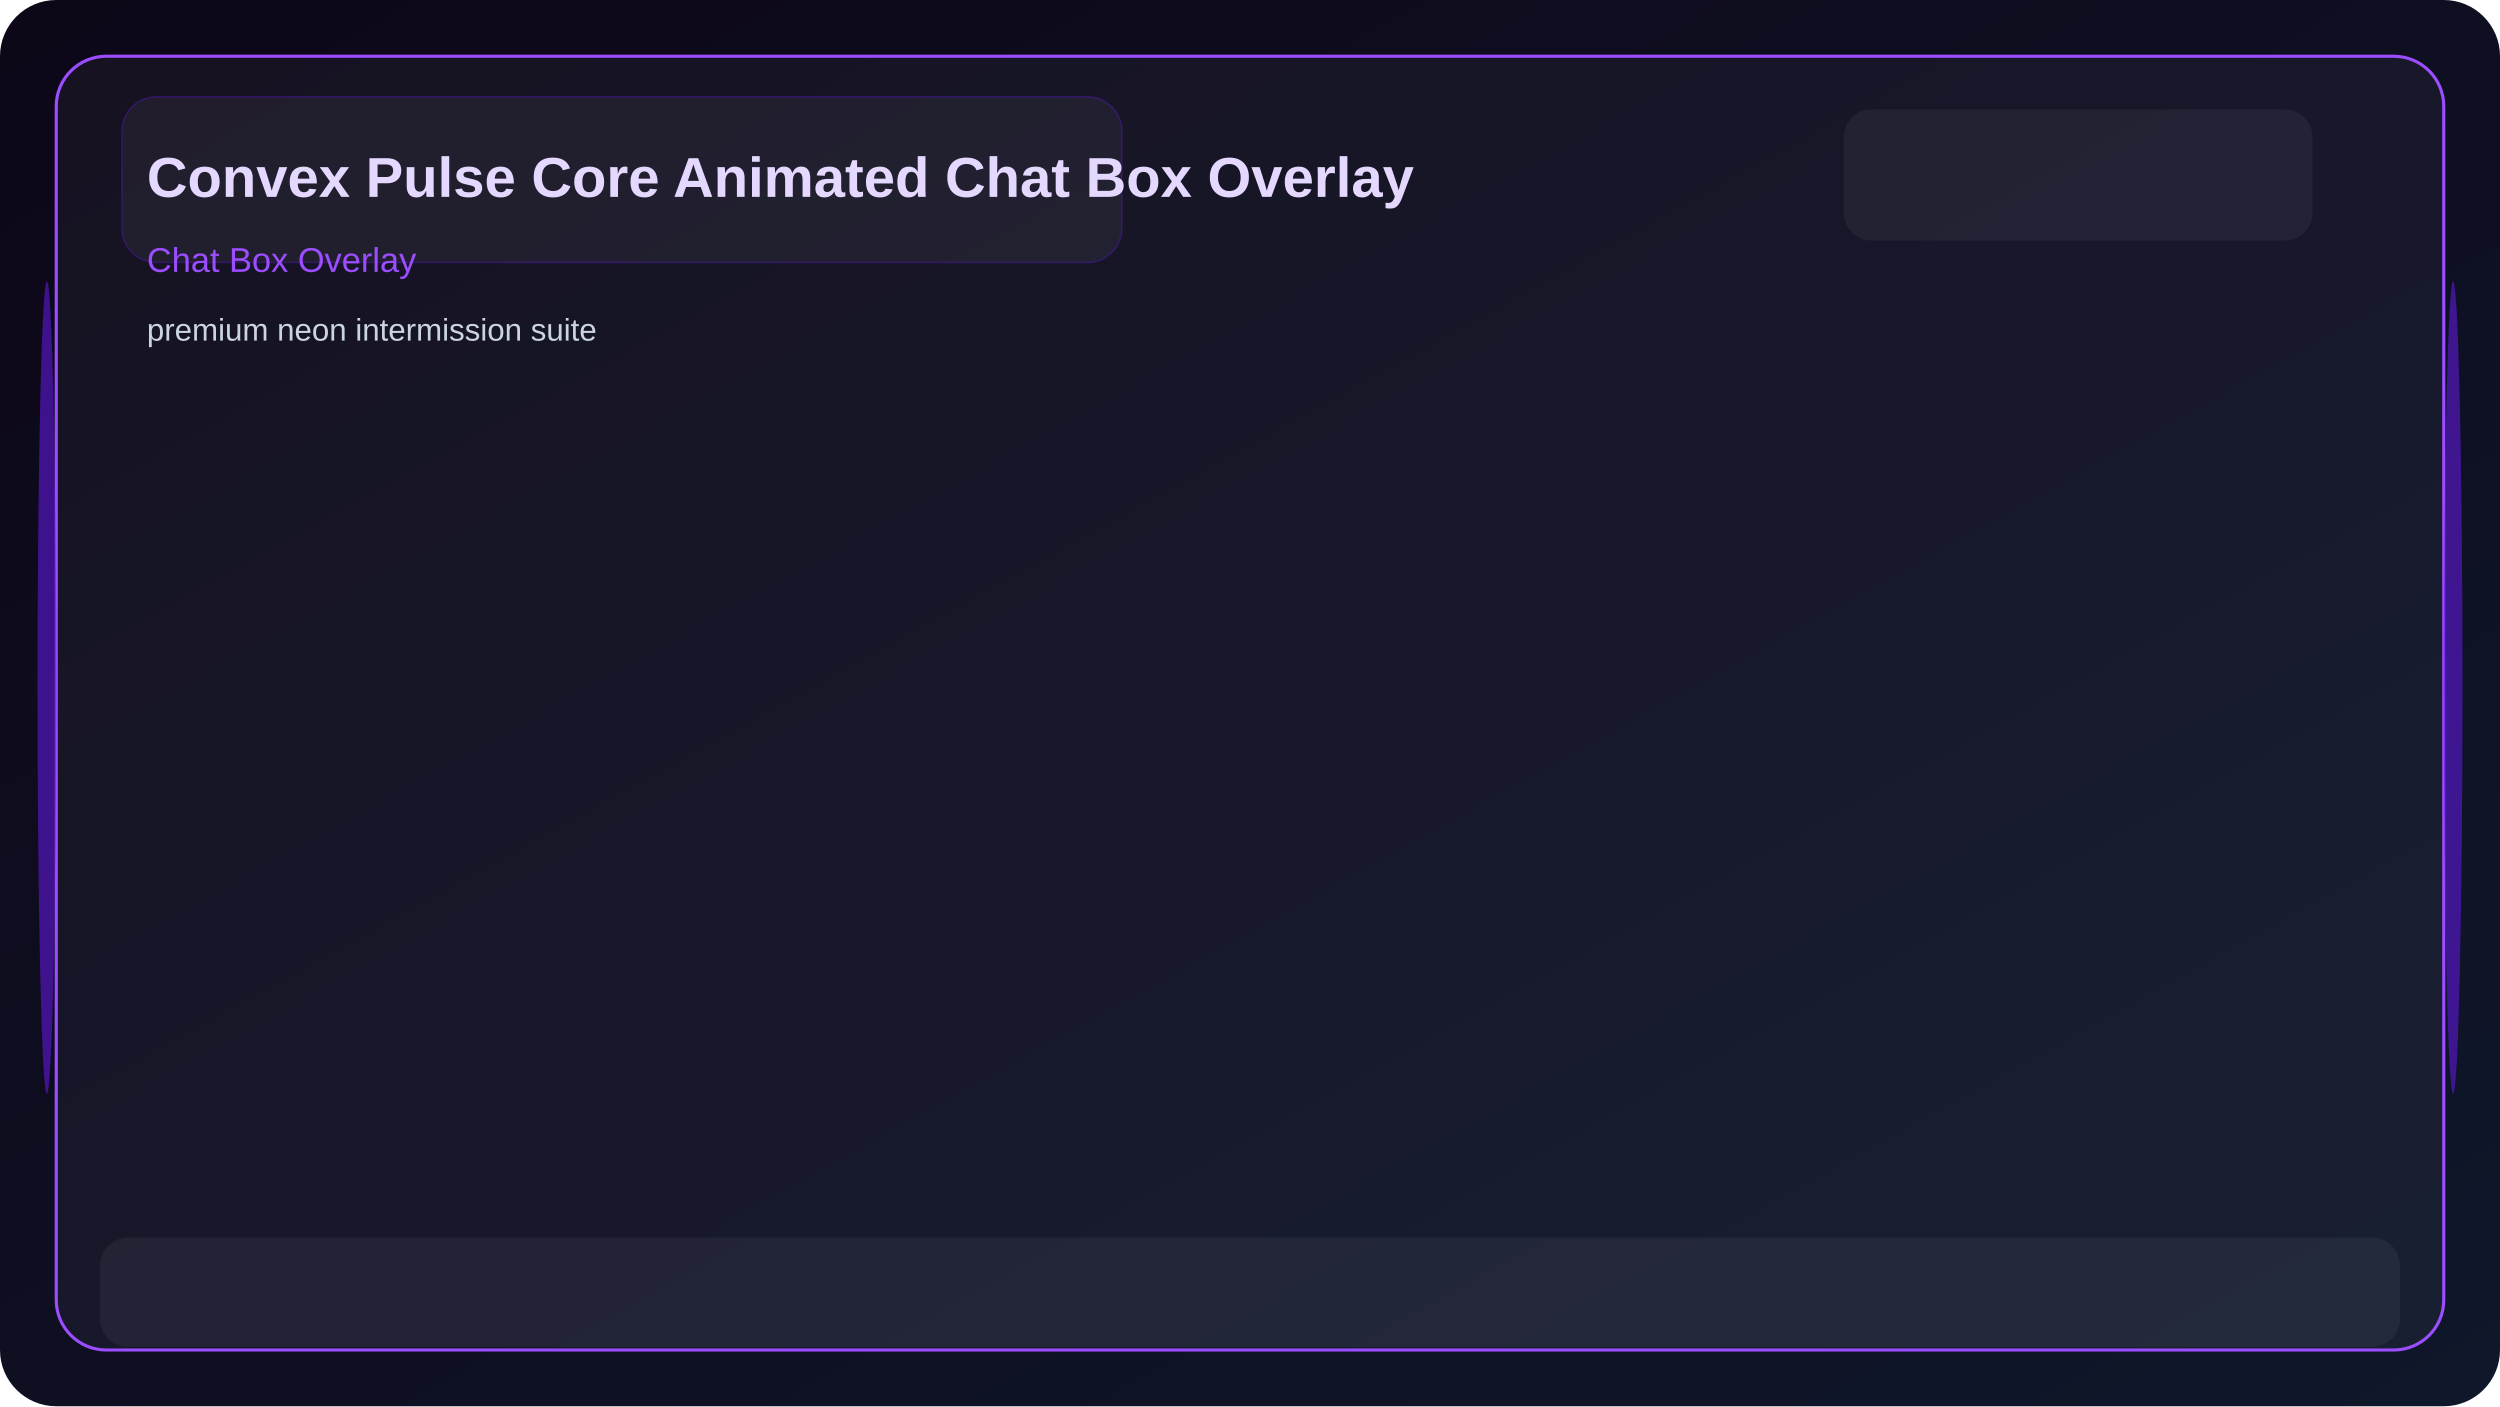
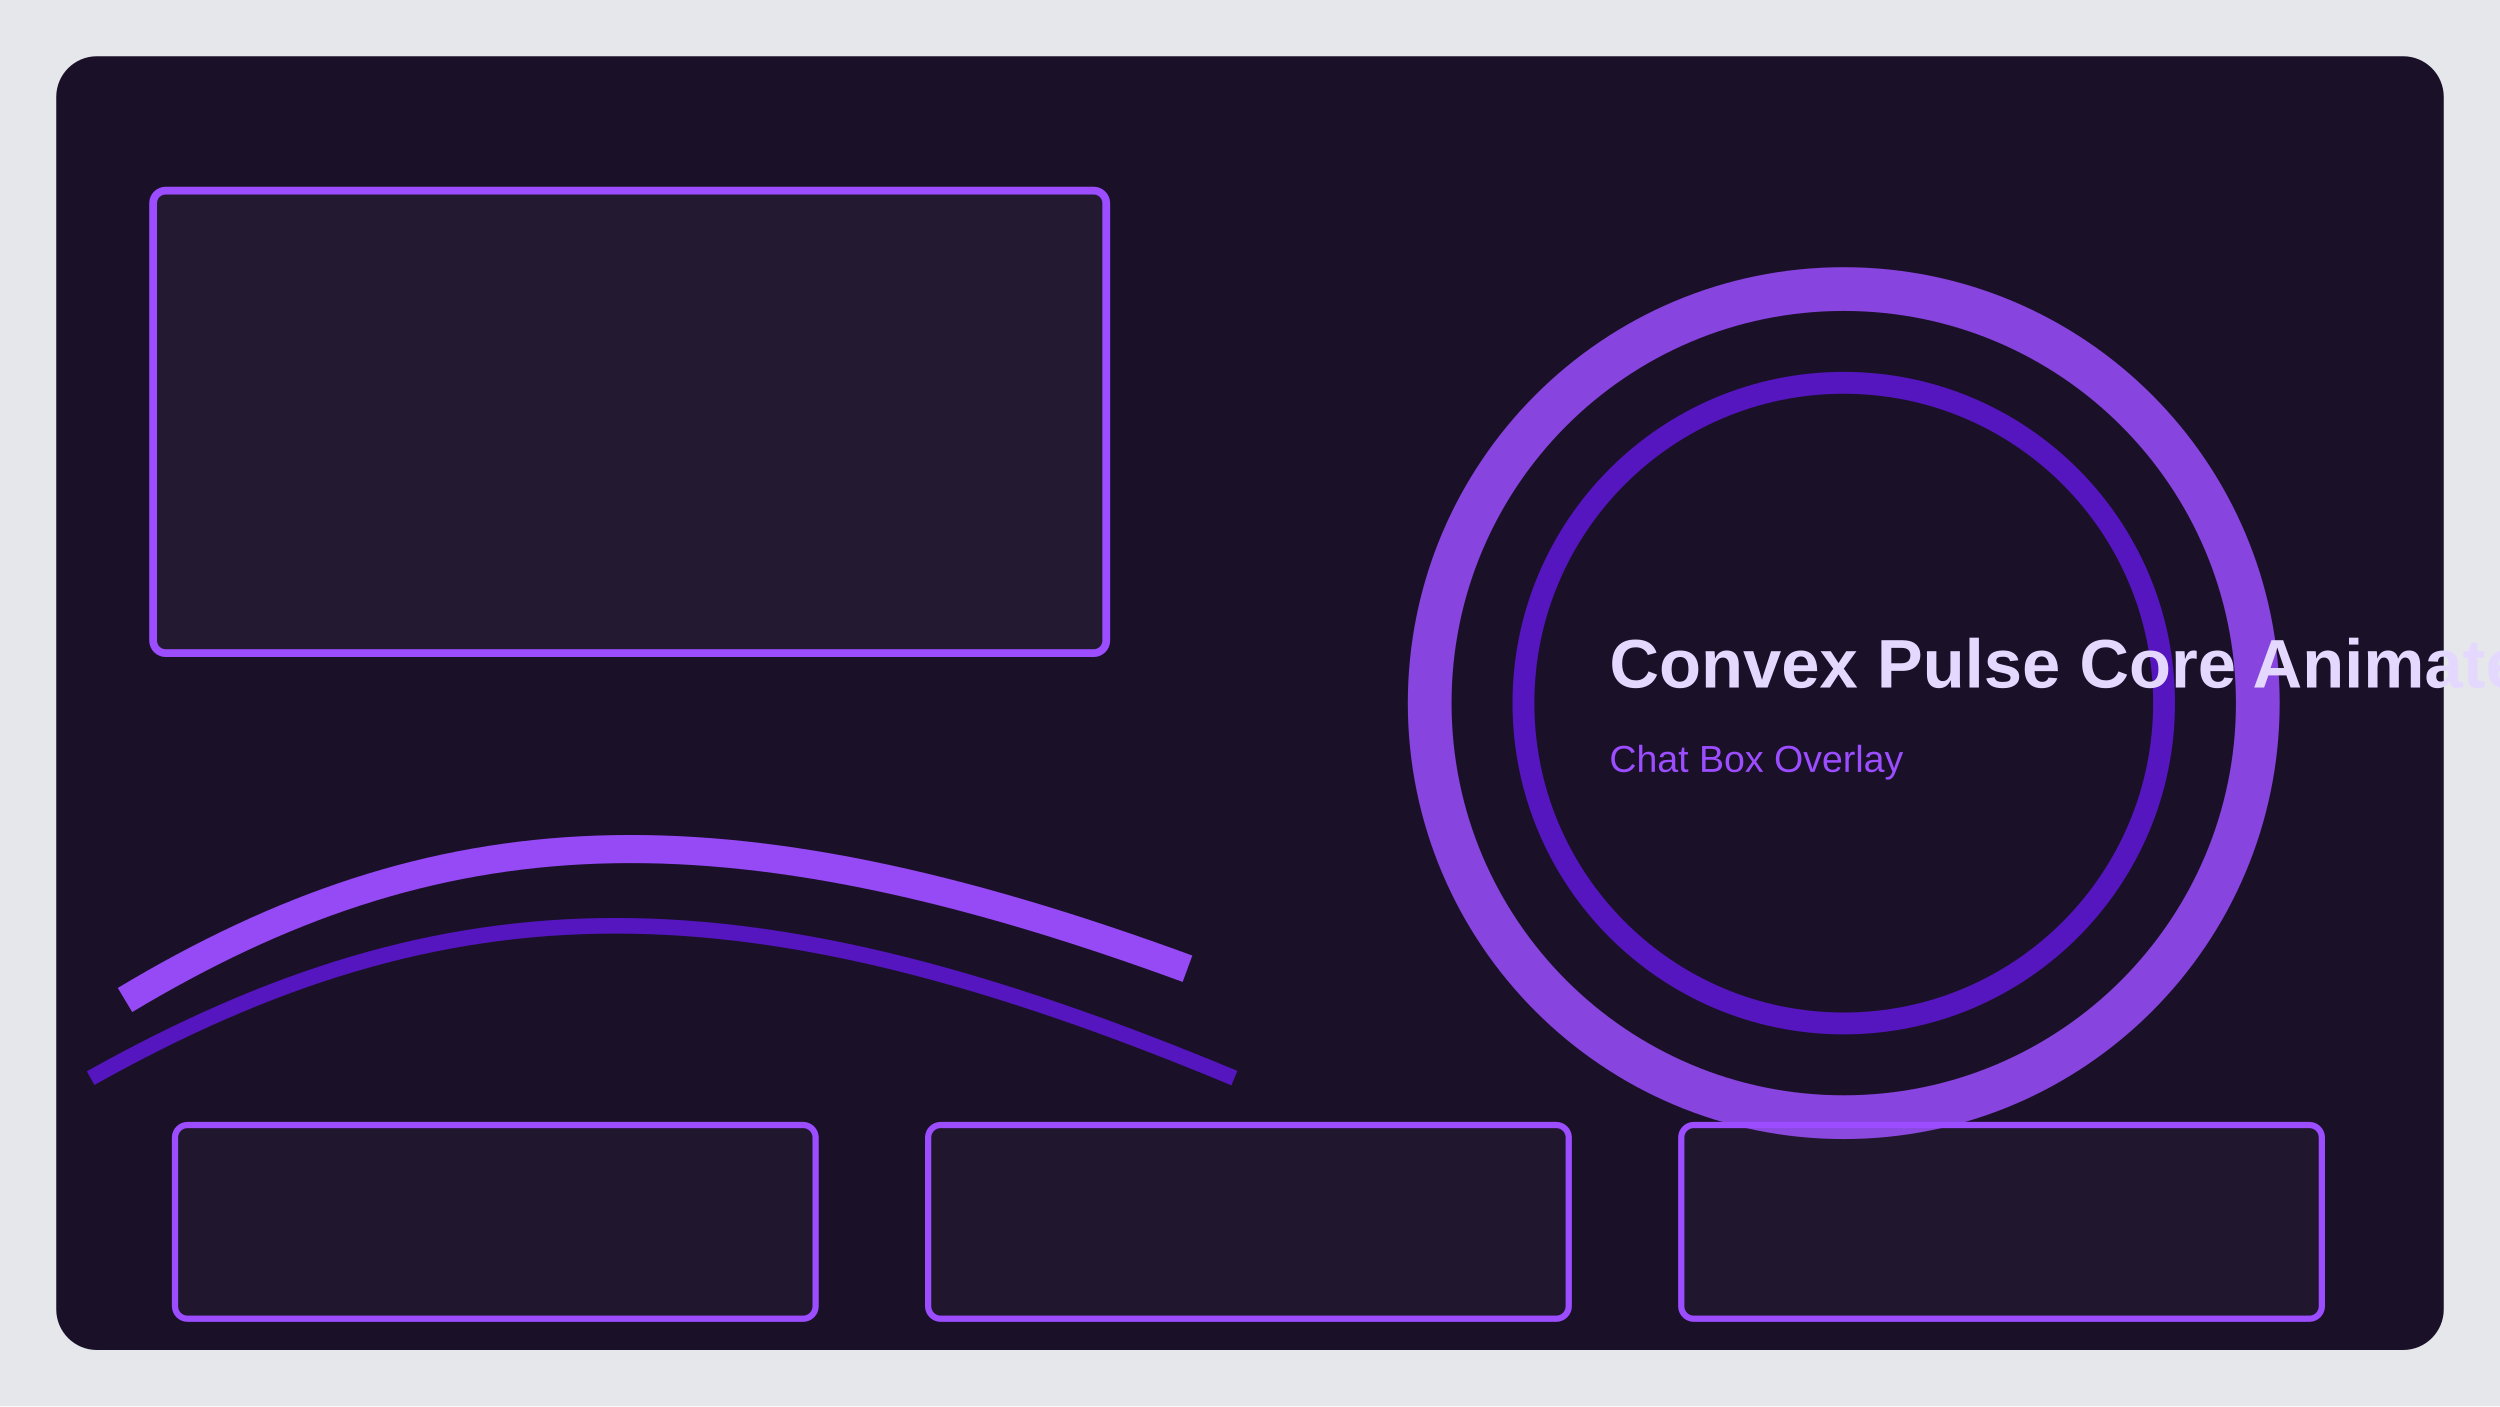
<svg xmlns="http://www.w3.org/2000/svg" width="1600" height="900" viewBox="0 0 1600 900">
-   <defs>
-     <linearGradient id="bg" x1="0" y1="0" x2="1" y2="1">
-       <stop offset="0%" stop-color="#0d0718" />
-       <stop offset="100%" stop-color="#0f172a" />
-     </linearGradient>
-   </defs>
-   <rect width="1600" height="900" rx="36" fill="url(#bg)" />
-   <rect x="36" y="36" width="1528" height="828" rx="32" fill="rgba(255,255,255,0.04)" stroke="#9b4dff" stroke-width="2" />
-   <rect x="78" y="62" width="640" height="106" rx="22" fill="rgba(255,255,255,0.05)" stroke="#5f17d9" stroke-opacity="0.35" />
-   <rect x="1180" y="70" width="300" height="84" rx="18" fill="rgba(255,255,255,0.05)" />
-   <rect x="24" y="180" width="12" height="520" rx="999" fill="#5f17d9" opacity="0.6" />
-   <rect x="1564" y="180" width="12" height="520" rx="999" fill="#5f17d9" opacity="0.6" />
-   <rect x="64" y="792" width="1472" height="70" rx="18" fill="rgba(255,255,255,0.05)" />
-   <text x="94" y="126" fill="#e5d8ff" font-size="36" font-family="Arial" font-weight="700">Convex Pulse Core Animated Chat Box Overlay</text>
-   <text x="94" y="174" fill="#9b4dff" font-size="22" font-family="Arial">Chat Box Overlay</text>
-   <text x="94" y="218" fill="#cbd5e1" font-size="20" font-family="Arial">premium neon intermission suite</text>
+   <rect width="1600" height="900" fill="#e5e7eb" />
+   <rect x="36" y="36" width="1528" height="828" rx="26" fill="#1a1028" />
+   <circle cx="1180" cy="450" r="265" fill="none" stroke="#9b4dff" stroke-width="28" opacity="0.85" />
+   <circle cx="1180" cy="450" r="205" fill="none" stroke="#5f17d9" stroke-width="14" opacity="0.85" />
+   <path d="M80 640 C 280 520, 460 510, 760 620" fill="none" stroke="#9b4dff" stroke-width="18" opacity="0.95" />
+   <path d="M58 690 C 290 560, 478 560, 790 690" fill="none" stroke="#5f17d9" stroke-width="10" opacity="0.85" />
+   <rect x="98" y="122" width="610" height="296" rx="8" fill="rgba(255,255,255,0.04)" stroke="#9b4dff" stroke-width="5" />
+   <rect x="112" y="720" width="410" height="124" rx="8" fill="rgba(255,255,255,0.03)" stroke="#9b4dff" stroke-width="4" />
+   <rect x="594" y="720" width="410" height="124" rx="8" fill="rgba(255,255,255,0.03)" stroke="#9b4dff" stroke-width="4" />
+   <rect x="1076" y="720" width="410" height="124" rx="8" fill="rgba(255,255,255,0.03)" stroke="#9b4dff" stroke-width="4" />
+   <text x="1030" y="440" fill="#e5d8ff" font-size="44" font-family="Arial" font-weight="700">Convex Pulse Core Animated Chat Box Overlay</text>
+   <text x="1030" y="494" fill="#9b4dff" font-size="24" font-family="Arial">Chat Box Overlay</text>
</svg>
